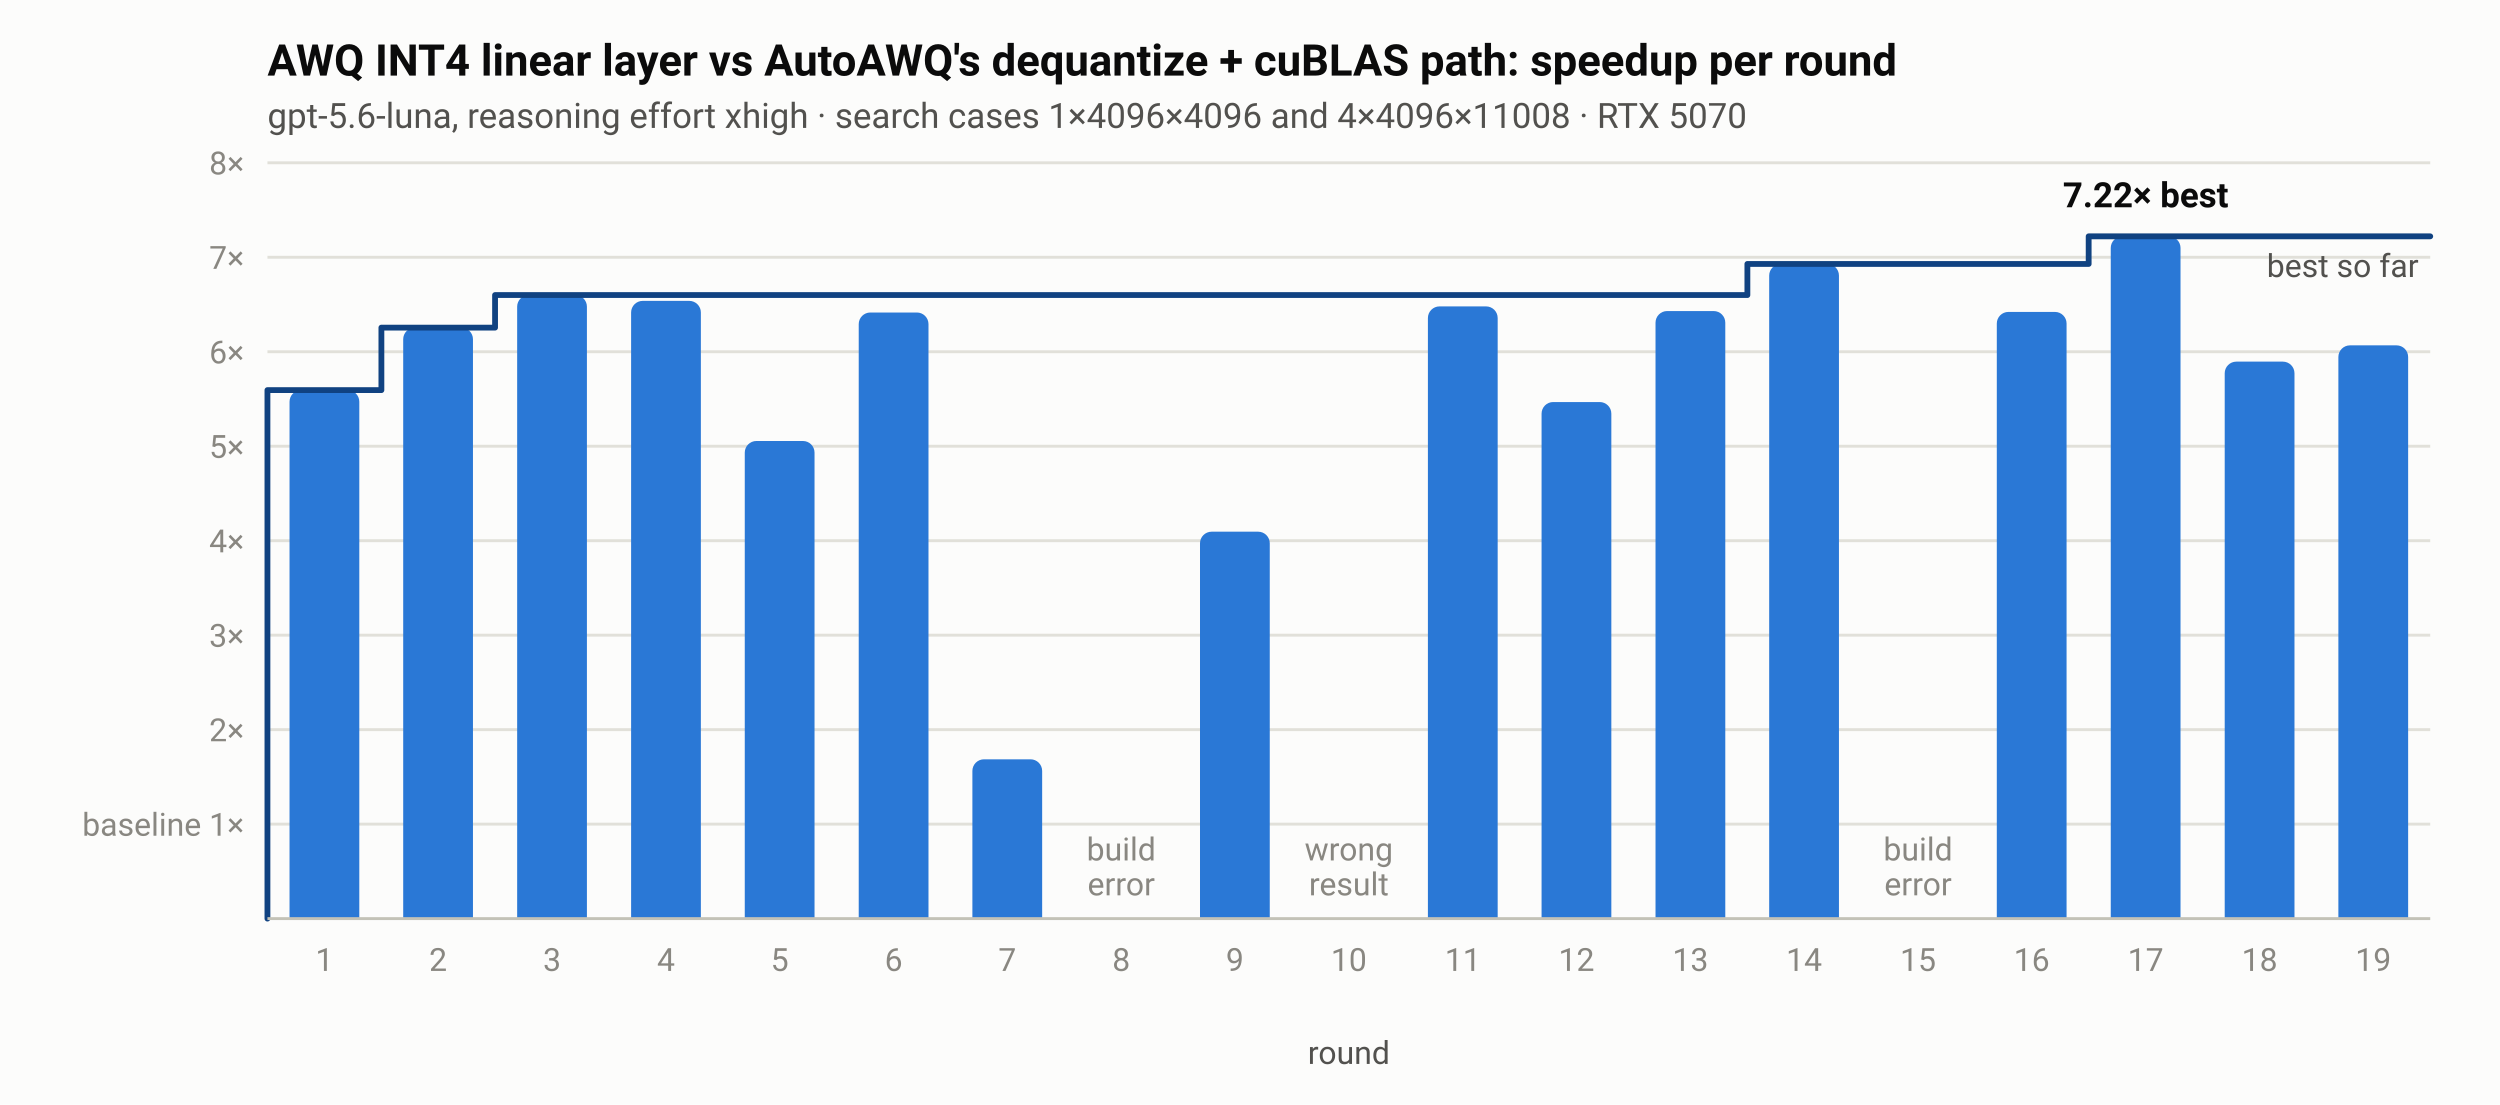
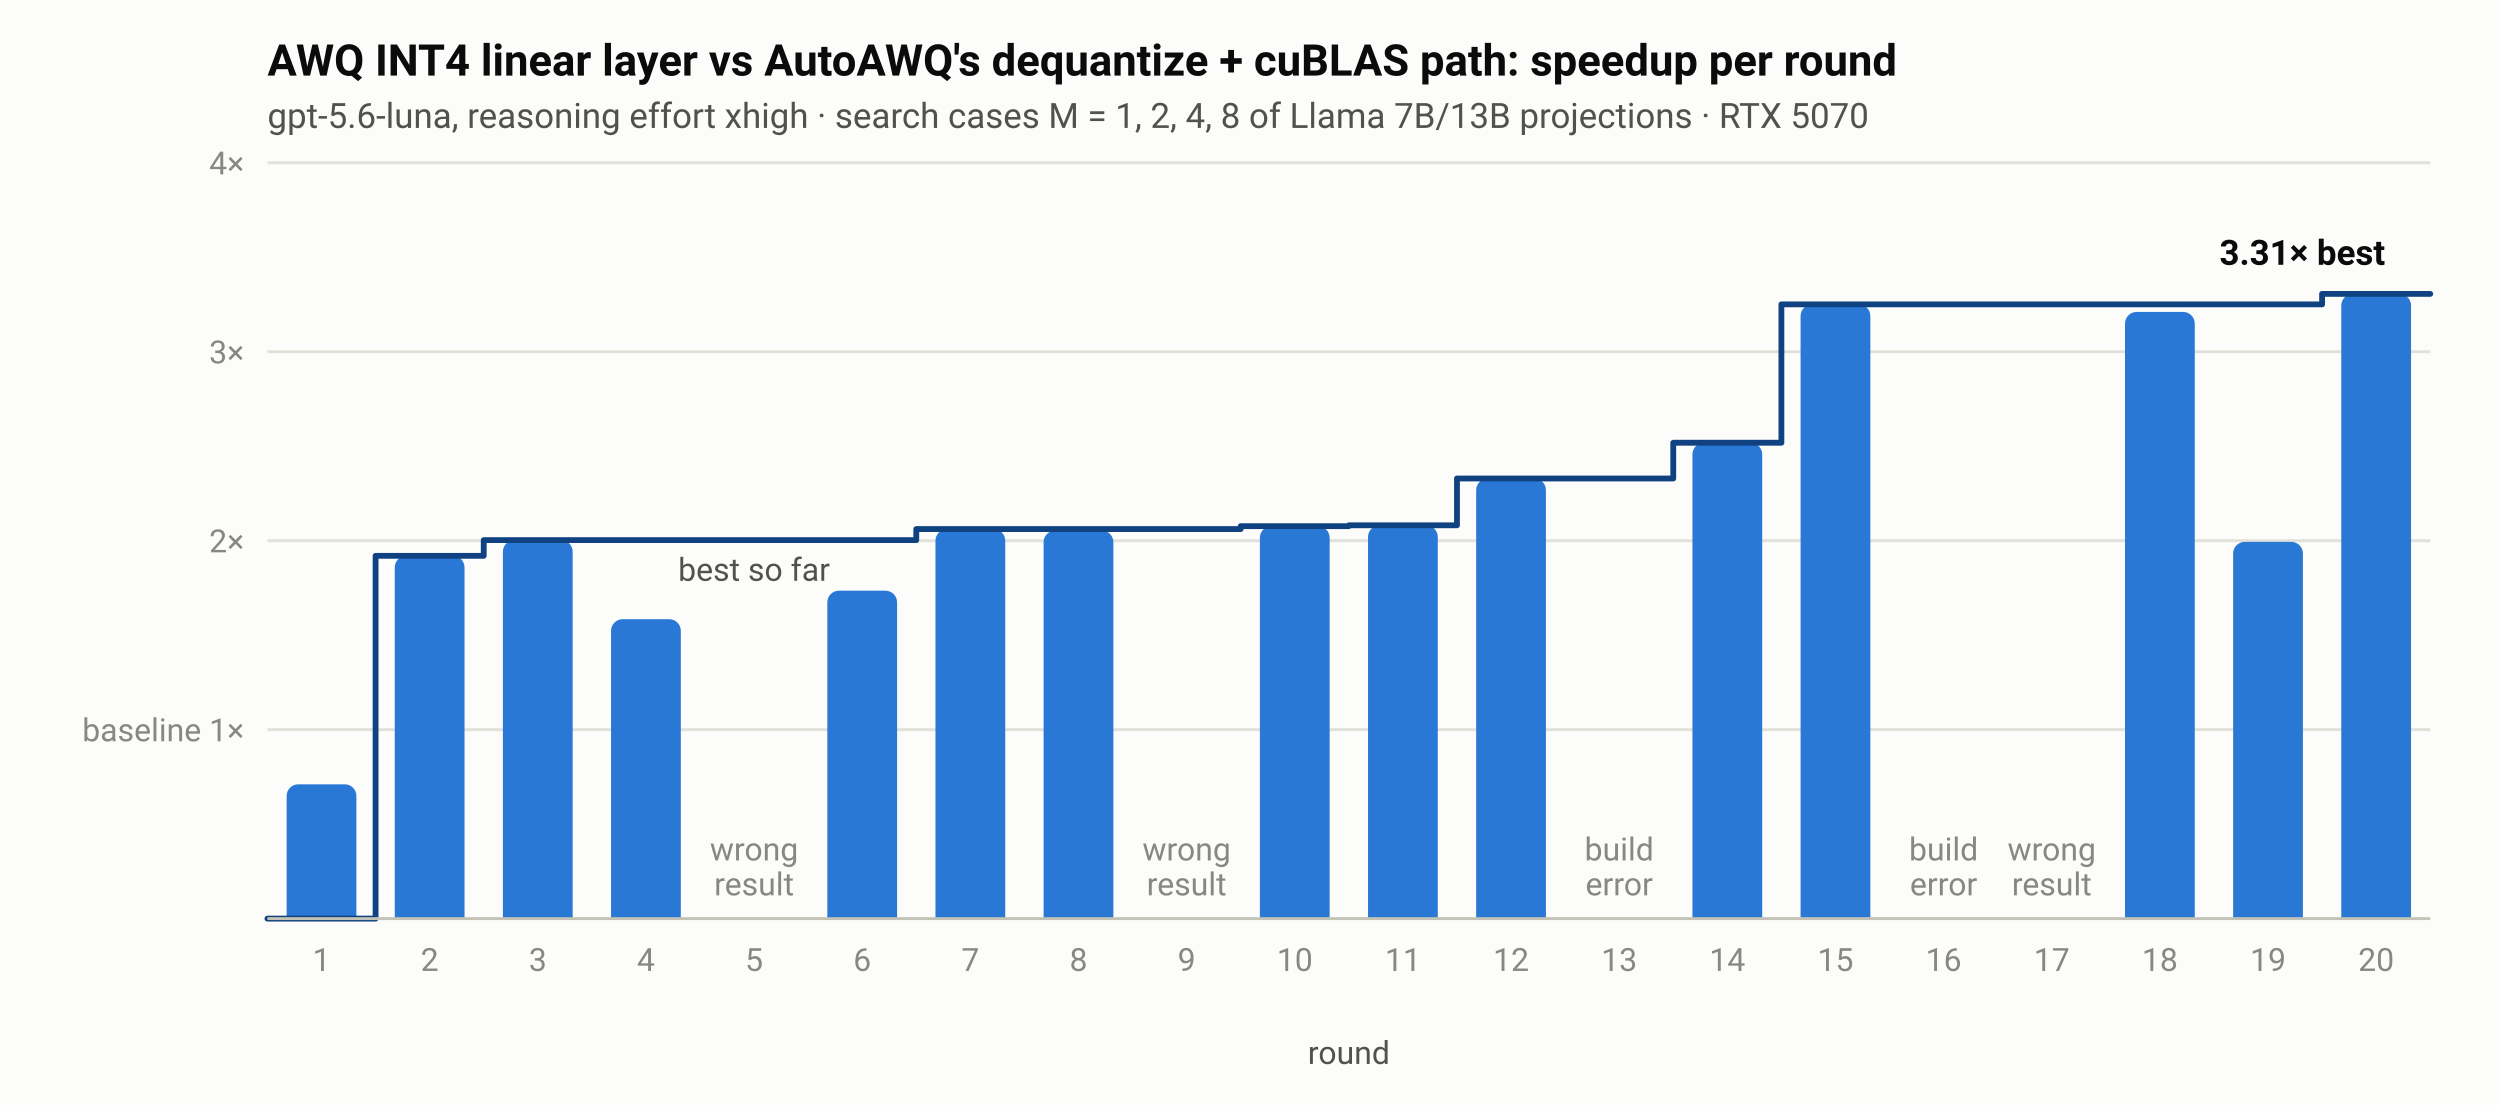
<svg xmlns="http://www.w3.org/2000/svg" width="860" height="380" viewBox="0 0 860 380" role="img" aria-labelledby="title desc">
  <rect width="860" height="380" fill="#fcfcfb" />
  <text x="92" y="26" font-family="-apple-system, BlinkMacSystemFont, Segoe UI, Roboto, Helvetica, Arial, sans-serif" font-size="15" font-weight="600" fill="#0b0b0b">AWQ INT4 linear layer vs AutoAWQ's dequantize + cuBLAS path: speedup per round</text>
-   <text x="92" y="44" font-family="-apple-system, BlinkMacSystemFont, Segoe UI, Roboto, Helvetica, Arial, sans-serif" font-size="12" fill="#52514e">gpt-5.6-luna, reasoning effort xhigh · search cases 1×4096×4096 and 4×4096×11008 · RTX 5070</text>
-   <line x1="92" x2="836" y1="283.5" y2="283.5" stroke="#e1e0d9" stroke-width="1" />
-   <text x="84" y="287.5" font-family="-apple-system, BlinkMacSystemFont, Segoe UI, Roboto, Helvetica, Arial, sans-serif" font-size="11" fill="#898781" text-anchor="end">baseline 1×</text>
+   <text x="92" y="44" font-family="-apple-system, BlinkMacSystemFont, Segoe UI, Roboto, Helvetica, Arial, sans-serif" font-size="12" fill="#52514e">gpt-5.6-luna, reasoning effort xhigh · search cases M = 1, 2, 4, 8 of Llama 7B/13B projections · RTX 5070</text>
  <line x1="92" x2="836" y1="251.0" y2="251.0" stroke="#e1e0d9" stroke-width="1" />
-   <text x="84" y="255.0" font-family="-apple-system, BlinkMacSystemFont, Segoe UI, Roboto, Helvetica, Arial, sans-serif" font-size="11" fill="#898781" text-anchor="end">2×</text>
-   <line x1="92" x2="836" y1="218.5" y2="218.5" stroke="#e1e0d9" stroke-width="1" />
-   <text x="84" y="222.5" font-family="-apple-system, BlinkMacSystemFont, Segoe UI, Roboto, Helvetica, Arial, sans-serif" font-size="11" fill="#898781" text-anchor="end">3×</text>
+   <text x="84" y="255.0" font-family="-apple-system, BlinkMacSystemFont, Segoe UI, Roboto, Helvetica, Arial, sans-serif" font-size="11" fill="#898781" text-anchor="end">baseline 1×</text>
  <line x1="92" x2="836" y1="186.0" y2="186.0" stroke="#e1e0d9" stroke-width="1" />
-   <text x="84" y="190.0" font-family="-apple-system, BlinkMacSystemFont, Segoe UI, Roboto, Helvetica, Arial, sans-serif" font-size="11" fill="#898781" text-anchor="end">4×</text>
-   <line x1="92" x2="836" y1="153.5" y2="153.5" stroke="#e1e0d9" stroke-width="1" />
-   <text x="84" y="157.5" font-family="-apple-system, BlinkMacSystemFont, Segoe UI, Roboto, Helvetica, Arial, sans-serif" font-size="11" fill="#898781" text-anchor="end">5×</text>
+   <text x="84" y="190.0" font-family="-apple-system, BlinkMacSystemFont, Segoe UI, Roboto, Helvetica, Arial, sans-serif" font-size="11" fill="#898781" text-anchor="end">2×</text>
  <line x1="92" x2="836" y1="121.0" y2="121.0" stroke="#e1e0d9" stroke-width="1" />
-   <text x="84" y="125.0" font-family="-apple-system, BlinkMacSystemFont, Segoe UI, Roboto, Helvetica, Arial, sans-serif" font-size="11" fill="#898781" text-anchor="end">6×</text>
-   <line x1="92" x2="836" y1="88.5" y2="88.5" stroke="#e1e0d9" stroke-width="1" />
-   <text x="84" y="92.5" font-family="-apple-system, BlinkMacSystemFont, Segoe UI, Roboto, Helvetica, Arial, sans-serif" font-size="11" fill="#898781" text-anchor="end">7×</text>
+   <text x="84" y="125.0" font-family="-apple-system, BlinkMacSystemFont, Segoe UI, Roboto, Helvetica, Arial, sans-serif" font-size="11" fill="#898781" text-anchor="end">3×</text>
  <line x1="92" x2="836" y1="56.0" y2="56.0" stroke="#e1e0d9" stroke-width="1" />
-   <text x="84" y="60.0" font-family="-apple-system, BlinkMacSystemFont, Segoe UI, Roboto, Helvetica, Arial, sans-serif" font-size="11" fill="#898781" text-anchor="end">8×</text>
-   <path d="M99.6,316.0 v-177.8 a4,4 0 0 1 4,-4 h16.0 a4,4 0 0 1 4,4 v177.8 z" fill="#2a78d6" />
-   <text x="111.6" y="334" font-family="-apple-system, BlinkMacSystemFont, Segoe UI, Roboto, Helvetica, Arial, sans-serif" font-size="11" fill="#898781" text-anchor="middle">1</text>
-   <path d="M138.7,316.0 v-199.3 a4,4 0 0 1 4,-4 h16.0 a4,4 0 0 1 4,4 v199.3 z" fill="#2a78d6" />
-   <text x="150.7" y="334" font-family="-apple-system, BlinkMacSystemFont, Segoe UI, Roboto, Helvetica, Arial, sans-serif" font-size="11" fill="#898781" text-anchor="middle">2</text>
-   <path d="M177.9,316.0 v-210.5 a4,4 0 0 1 4,-4 h16.0 a4,4 0 0 1 4,4 v210.5 z" fill="#2a78d6" />
-   <text x="189.9" y="334" font-family="-apple-system, BlinkMacSystemFont, Segoe UI, Roboto, Helvetica, Arial, sans-serif" font-size="11" fill="#898781" text-anchor="middle">3</text>
-   <path d="M217.1,316.0 v-208.5 a4,4 0 0 1 4,-4 h16.0 a4,4 0 0 1 4,4 v208.5 z" fill="#2a78d6" />
-   <text x="229.1" y="334" font-family="-apple-system, BlinkMacSystemFont, Segoe UI, Roboto, Helvetica, Arial, sans-serif" font-size="11" fill="#898781" text-anchor="middle">4</text>
-   <path d="M256.2,316.0 v-160.3 a4,4 0 0 1 4,-4 h16.0 a4,4 0 0 1 4,4 v160.3 z" fill="#2a78d6" />
-   <text x="268.2" y="334" font-family="-apple-system, BlinkMacSystemFont, Segoe UI, Roboto, Helvetica, Arial, sans-serif" font-size="11" fill="#898781" text-anchor="middle">5</text>
-   <path d="M295.4,316.0 v-204.5 a4,4 0 0 1 4,-4 h16.0 a4,4 0 0 1 4,4 v204.5 z" fill="#2a78d6" />
-   <text x="307.4" y="334" font-family="-apple-system, BlinkMacSystemFont, Segoe UI, Roboto, Helvetica, Arial, sans-serif" font-size="11" fill="#898781" text-anchor="middle">6</text>
-   <path d="M334.5,316.0 v-50.8 a4,4 0 0 1 4,-4 h16.0 a4,4 0 0 1 4,4 v50.8 z" fill="#2a78d6" />
-   <text x="346.5" y="334" font-family="-apple-system, BlinkMacSystemFont, Segoe UI, Roboto, Helvetica, Arial, sans-serif" font-size="11" fill="#898781" text-anchor="middle">7</text>
-   <text x="385.7" y="296" font-family="-apple-system, BlinkMacSystemFont, Segoe UI, Roboto, Helvetica, Arial, sans-serif" font-size="11" fill="#898781" text-anchor="middle">build</text>
-   <text x="385.7" y="308" font-family="-apple-system, BlinkMacSystemFont, Segoe UI, Roboto, Helvetica, Arial, sans-serif" font-size="11" fill="#898781" text-anchor="middle">error</text>
-   <text x="385.7" y="334" font-family="-apple-system, BlinkMacSystemFont, Segoe UI, Roboto, Helvetica, Arial, sans-serif" font-size="11" fill="#898781" text-anchor="middle">8</text>
-   <path d="M412.8,316.0 v-129.1 a4,4 0 0 1 4,-4 h16.0 a4,4 0 0 1 4,4 v129.1 z" fill="#2a78d6" />
-   <text x="424.8" y="334" font-family="-apple-system, BlinkMacSystemFont, Segoe UI, Roboto, Helvetica, Arial, sans-serif" font-size="11" fill="#898781" text-anchor="middle">9</text>
-   <text x="464.0" y="296" font-family="-apple-system, BlinkMacSystemFont, Segoe UI, Roboto, Helvetica, Arial, sans-serif" font-size="11" fill="#898781" text-anchor="middle">wrong</text>
-   <text x="464.0" y="308" font-family="-apple-system, BlinkMacSystemFont, Segoe UI, Roboto, Helvetica, Arial, sans-serif" font-size="11" fill="#898781" text-anchor="middle">result</text>
-   <text x="464.0" y="334" font-family="-apple-system, BlinkMacSystemFont, Segoe UI, Roboto, Helvetica, Arial, sans-serif" font-size="11" fill="#898781" text-anchor="middle">10</text>
-   <path d="M491.2,316.0 v-206.6 a4,4 0 0 1 4,-4 h16.0 a4,4 0 0 1 4,4 v206.6 z" fill="#2a78d6" />
-   <text x="503.2" y="334" font-family="-apple-system, BlinkMacSystemFont, Segoe UI, Roboto, Helvetica, Arial, sans-serif" font-size="11" fill="#898781" text-anchor="middle">11</text>
-   <path d="M530.3,316.0 v-173.7 a4,4 0 0 1 4,-4 h16.0 a4,4 0 0 1 4,4 v173.7 z" fill="#2a78d6" />
-   <text x="542.3" y="334" font-family="-apple-system, BlinkMacSystemFont, Segoe UI, Roboto, Helvetica, Arial, sans-serif" font-size="11" fill="#898781" text-anchor="middle">12</text>
-   <path d="M569.5,316.0 v-205.0 a4,4 0 0 1 4,-4 h16.0 a4,4 0 0 1 4,4 v205.0 z" fill="#2a78d6" />
-   <text x="581.5" y="334" font-family="-apple-system, BlinkMacSystemFont, Segoe UI, Roboto, Helvetica, Arial, sans-serif" font-size="11" fill="#898781" text-anchor="middle">13</text>
-   <path d="M608.6,316.0 v-221.2 a4,4 0 0 1 4,-4 h16.0 a4,4 0 0 1 4,4 v221.2 z" fill="#2a78d6" />
-   <text x="620.6" y="334" font-family="-apple-system, BlinkMacSystemFont, Segoe UI, Roboto, Helvetica, Arial, sans-serif" font-size="11" fill="#898781" text-anchor="middle">14</text>
-   <text x="659.8" y="296" font-family="-apple-system, BlinkMacSystemFont, Segoe UI, Roboto, Helvetica, Arial, sans-serif" font-size="11" fill="#898781" text-anchor="middle">build</text>
-   <text x="659.8" y="308" font-family="-apple-system, BlinkMacSystemFont, Segoe UI, Roboto, Helvetica, Arial, sans-serif" font-size="11" fill="#898781" text-anchor="middle">error</text>
-   <text x="659.8" y="334" font-family="-apple-system, BlinkMacSystemFont, Segoe UI, Roboto, Helvetica, Arial, sans-serif" font-size="11" fill="#898781" text-anchor="middle">15</text>
-   <path d="M686.9,316.0 v-204.7 a4,4 0 0 1 4,-4 h16.0 a4,4 0 0 1 4,4 v204.7 z" fill="#2a78d6" />
-   <text x="698.9" y="334" font-family="-apple-system, BlinkMacSystemFont, Segoe UI, Roboto, Helvetica, Arial, sans-serif" font-size="11" fill="#898781" text-anchor="middle">16</text>
-   <path d="M726.1,316.0 v-230.7 a4,4 0 0 1 4,-4 h16.0 a4,4 0 0 1 4,4 v230.7 z" fill="#2a78d6" />
-   <text x="738.1" y="334" font-family="-apple-system, BlinkMacSystemFont, Segoe UI, Roboto, Helvetica, Arial, sans-serif" font-size="11" fill="#898781" text-anchor="middle">17</text>
-   <path d="M765.3,316.0 v-187.6 a4,4 0 0 1 4,-4 h16.0 a4,4 0 0 1 4,4 v187.6 z" fill="#2a78d6" />
-   <text x="777.3" y="334" font-family="-apple-system, BlinkMacSystemFont, Segoe UI, Roboto, Helvetica, Arial, sans-serif" font-size="11" fill="#898781" text-anchor="middle">18</text>
-   <path d="M804.4,316.0 v-193.2 a4,4 0 0 1 4,-4 h16.0 a4,4 0 0 1 4,4 v193.2 z" fill="#2a78d6" />
-   <text x="816.4" y="334" font-family="-apple-system, BlinkMacSystemFont, Segoe UI, Roboto, Helvetica, Arial, sans-serif" font-size="11" fill="#898781" text-anchor="middle">19</text>
-   <path d="M92,316.0 V134.2 H131.2 V112.7 H170.3 V101.5 H209.5 H248.6 H287.8 H326.9 H366.1 H405.3 H444.4 H483.6 H522.7 H561.9 H601.1 V90.8 H640.2 H679.4 H718.5 V81.3 H757.7 H796.8 H836.0" fill="none" stroke="#104281" stroke-width="2" stroke-linejoin="round" stroke-linecap="round" />
-   <text x="738.1" y="71.3" font-family="-apple-system, BlinkMacSystemFont, Segoe UI, Roboto, Helvetica, Arial, sans-serif" font-size="12" font-weight="600" fill="#0b0b0b" text-anchor="middle">7.22× best</text>
-   <text x="832" y="95.3" font-family="-apple-system, BlinkMacSystemFont, Segoe UI, Roboto, Helvetica, Arial, sans-serif" font-size="11" fill="#52514e" text-anchor="end">best so far</text>
+   <text x="84" y="60.0" font-family="-apple-system, BlinkMacSystemFont, Segoe UI, Roboto, Helvetica, Arial, sans-serif" font-size="11" fill="#898781" text-anchor="end">4×</text>
+   <path d="M98.6,316.0 v-42.2 a4,4 0 0 1 4,-4 h16.0 a4,4 0 0 1 4,4 v42.2 z" fill="#2a78d6" />
+   <text x="110.6" y="334" font-family="-apple-system, BlinkMacSystemFont, Segoe UI, Roboto, Helvetica, Arial, sans-serif" font-size="11" fill="#898781" text-anchor="middle">1</text>
+   <path d="M135.8,316.0 v-120.8 a4,4 0 0 1 4,-4 h16.0 a4,4 0 0 1 4,4 v120.8 z" fill="#2a78d6" />
+   <text x="147.8" y="334" font-family="-apple-system, BlinkMacSystemFont, Segoe UI, Roboto, Helvetica, Arial, sans-serif" font-size="11" fill="#898781" text-anchor="middle">2</text>
+   <path d="M173.0,316.0 v-126.2 a4,4 0 0 1 4,-4 h16.0 a4,4 0 0 1 4,4 v126.2 z" fill="#2a78d6" />
+   <text x="185.0" y="334" font-family="-apple-system, BlinkMacSystemFont, Segoe UI, Roboto, Helvetica, Arial, sans-serif" font-size="11" fill="#898781" text-anchor="middle">3</text>
+   <path d="M210.2,316.0 v-99.0 a4,4 0 0 1 4,-4 h16.0 a4,4 0 0 1 4,4 v99.0 z" fill="#2a78d6" />
+   <text x="222.2" y="334" font-family="-apple-system, BlinkMacSystemFont, Segoe UI, Roboto, Helvetica, Arial, sans-serif" font-size="11" fill="#898781" text-anchor="middle">4</text>
+   <text x="259.4" y="296" font-family="-apple-system, BlinkMacSystemFont, Segoe UI, Roboto, Helvetica, Arial, sans-serif" font-size="11" fill="#898781" text-anchor="middle">wrong</text>
+   <text x="259.4" y="308" font-family="-apple-system, BlinkMacSystemFont, Segoe UI, Roboto, Helvetica, Arial, sans-serif" font-size="11" fill="#898781" text-anchor="middle">result</text>
+   <text x="259.4" y="334" font-family="-apple-system, BlinkMacSystemFont, Segoe UI, Roboto, Helvetica, Arial, sans-serif" font-size="11" fill="#898781" text-anchor="middle">5</text>
+   <path d="M284.6,316.0 v-108.8 a4,4 0 0 1 4,-4 h16.0 a4,4 0 0 1 4,4 v108.8 z" fill="#2a78d6" />
+   <text x="296.6" y="334" font-family="-apple-system, BlinkMacSystemFont, Segoe UI, Roboto, Helvetica, Arial, sans-serif" font-size="11" fill="#898781" text-anchor="middle">6</text>
+   <path d="M321.8,316.0 v-130.0 a4,4 0 0 1 4,-4 h16.0 a4,4 0 0 1 4,4 v130.0 z" fill="#2a78d6" />
+   <text x="333.8" y="334" font-family="-apple-system, BlinkMacSystemFont, Segoe UI, Roboto, Helvetica, Arial, sans-serif" font-size="11" fill="#898781" text-anchor="middle">7</text>
+   <path d="M359.0,316.0 v-129.5 a4,4 0 0 1 4,-4 h16.0 a4,4 0 0 1 4,4 v129.5 z" fill="#2a78d6" />
+   <text x="371.0" y="334" font-family="-apple-system, BlinkMacSystemFont, Segoe UI, Roboto, Helvetica, Arial, sans-serif" font-size="11" fill="#898781" text-anchor="middle">8</text>
+   <text x="408.2" y="296" font-family="-apple-system, BlinkMacSystemFont, Segoe UI, Roboto, Helvetica, Arial, sans-serif" font-size="11" fill="#898781" text-anchor="middle">wrong</text>
+   <text x="408.2" y="308" font-family="-apple-system, BlinkMacSystemFont, Segoe UI, Roboto, Helvetica, Arial, sans-serif" font-size="11" fill="#898781" text-anchor="middle">result</text>
+   <text x="408.2" y="334" font-family="-apple-system, BlinkMacSystemFont, Segoe UI, Roboto, Helvetica, Arial, sans-serif" font-size="11" fill="#898781" text-anchor="middle">9</text>
+   <path d="M433.4,316.0 v-131.0 a4,4 0 0 1 4,-4 h16.0 a4,4 0 0 1 4,4 v131.0 z" fill="#2a78d6" />
+   <text x="445.4" y="334" font-family="-apple-system, BlinkMacSystemFont, Segoe UI, Roboto, Helvetica, Arial, sans-serif" font-size="11" fill="#898781" text-anchor="middle">10</text>
+   <path d="M470.6,316.0 v-131.3 a4,4 0 0 1 4,-4 h16.0 a4,4 0 0 1 4,4 v131.3 z" fill="#2a78d6" />
+   <text x="482.6" y="334" font-family="-apple-system, BlinkMacSystemFont, Segoe UI, Roboto, Helvetica, Arial, sans-serif" font-size="11" fill="#898781" text-anchor="middle">11</text>
+   <path d="M507.8,316.0 v-147.4 a4,4 0 0 1 4,-4 h16.0 a4,4 0 0 1 4,4 v147.4 z" fill="#2a78d6" />
+   <text x="519.8" y="334" font-family="-apple-system, BlinkMacSystemFont, Segoe UI, Roboto, Helvetica, Arial, sans-serif" font-size="11" fill="#898781" text-anchor="middle">12</text>
+   <text x="557.0" y="296" font-family="-apple-system, BlinkMacSystemFont, Segoe UI, Roboto, Helvetica, Arial, sans-serif" font-size="11" fill="#898781" text-anchor="middle">build</text>
+   <text x="557.0" y="308" font-family="-apple-system, BlinkMacSystemFont, Segoe UI, Roboto, Helvetica, Arial, sans-serif" font-size="11" fill="#898781" text-anchor="middle">error</text>
+   <text x="557.0" y="334" font-family="-apple-system, BlinkMacSystemFont, Segoe UI, Roboto, Helvetica, Arial, sans-serif" font-size="11" fill="#898781" text-anchor="middle">13</text>
+   <path d="M582.2,316.0 v-159.7 a4,4 0 0 1 4,-4 h16.0 a4,4 0 0 1 4,4 v159.7 z" fill="#2a78d6" />
+   <text x="594.2" y="334" font-family="-apple-system, BlinkMacSystemFont, Segoe UI, Roboto, Helvetica, Arial, sans-serif" font-size="11" fill="#898781" text-anchor="middle">14</text>
+   <path d="M619.4,316.0 v-207.3 a4,4 0 0 1 4,-4 h16.0 a4,4 0 0 1 4,4 v207.3 z" fill="#2a78d6" />
+   <text x="631.4" y="334" font-family="-apple-system, BlinkMacSystemFont, Segoe UI, Roboto, Helvetica, Arial, sans-serif" font-size="11" fill="#898781" text-anchor="middle">15</text>
+   <text x="668.6" y="296" font-family="-apple-system, BlinkMacSystemFont, Segoe UI, Roboto, Helvetica, Arial, sans-serif" font-size="11" fill="#898781" text-anchor="middle">build</text>
+   <text x="668.6" y="308" font-family="-apple-system, BlinkMacSystemFont, Segoe UI, Roboto, Helvetica, Arial, sans-serif" font-size="11" fill="#898781" text-anchor="middle">error</text>
+   <text x="668.6" y="334" font-family="-apple-system, BlinkMacSystemFont, Segoe UI, Roboto, Helvetica, Arial, sans-serif" font-size="11" fill="#898781" text-anchor="middle">16</text>
+   <text x="705.8" y="296" font-family="-apple-system, BlinkMacSystemFont, Segoe UI, Roboto, Helvetica, Arial, sans-serif" font-size="11" fill="#898781" text-anchor="middle">wrong</text>
+   <text x="705.8" y="308" font-family="-apple-system, BlinkMacSystemFont, Segoe UI, Roboto, Helvetica, Arial, sans-serif" font-size="11" fill="#898781" text-anchor="middle">result</text>
+   <text x="705.8" y="334" font-family="-apple-system, BlinkMacSystemFont, Segoe UI, Roboto, Helvetica, Arial, sans-serif" font-size="11" fill="#898781" text-anchor="middle">17</text>
+   <path d="M731.0,316.0 v-204.7 a4,4 0 0 1 4,-4 h16.0 a4,4 0 0 1 4,4 v204.7 z" fill="#2a78d6" />
+   <text x="743.0" y="334" font-family="-apple-system, BlinkMacSystemFont, Segoe UI, Roboto, Helvetica, Arial, sans-serif" font-size="11" fill="#898781" text-anchor="middle">18</text>
+   <path d="M768.2,316.0 v-125.6 a4,4 0 0 1 4,-4 h16.0 a4,4 0 0 1 4,4 v125.6 z" fill="#2a78d6" />
+   <text x="780.2" y="334" font-family="-apple-system, BlinkMacSystemFont, Segoe UI, Roboto, Helvetica, Arial, sans-serif" font-size="11" fill="#898781" text-anchor="middle">19</text>
+   <path d="M805.4,316.0 v-210.9 a4,4 0 0 1 4,-4 h16.0 a4,4 0 0 1 4,4 v210.9 z" fill="#2a78d6" />
+   <text x="817.4" y="334" font-family="-apple-system, BlinkMacSystemFont, Segoe UI, Roboto, Helvetica, Arial, sans-serif" font-size="11" fill="#898781" text-anchor="middle">20</text>
+   <path d="M92,316.0 H129.2 V191.2 H166.4 V185.8 H203.6 H240.8 H278.0 H315.2 V182.0 H352.4 H389.6 H426.8 V181.0 H464.0 V180.7 H501.2 V164.6 H538.4 H575.6 V152.3 H612.8 V104.7 H650.0 H687.2 H724.4 H761.6 H798.8 V101.1 H836.0" fill="none" stroke="#104281" stroke-width="2" stroke-linejoin="round" stroke-linecap="round" />
+   <text x="792.0" y="91.1" font-family="-apple-system, BlinkMacSystemFont, Segoe UI, Roboto, Helvetica, Arial, sans-serif" font-size="12" font-weight="600" fill="#0b0b0b" text-anchor="middle">3.31× best</text>
+   <text x="259.4" y="199.8" font-family="-apple-system, BlinkMacSystemFont, Segoe UI, Roboto, Helvetica, Arial, sans-serif" font-size="11" fill="#52514e" text-anchor="middle">best so far</text>
  <line x1="92" x2="836" y1="316.0" y2="316.0" stroke="#c3c2b7" stroke-width="1" />
  <text x="464.0" y="366" font-family="-apple-system, BlinkMacSystemFont, Segoe UI, Roboto, Helvetica, Arial, sans-serif" font-size="11" fill="#52514e" text-anchor="middle">round</text>
</svg>
